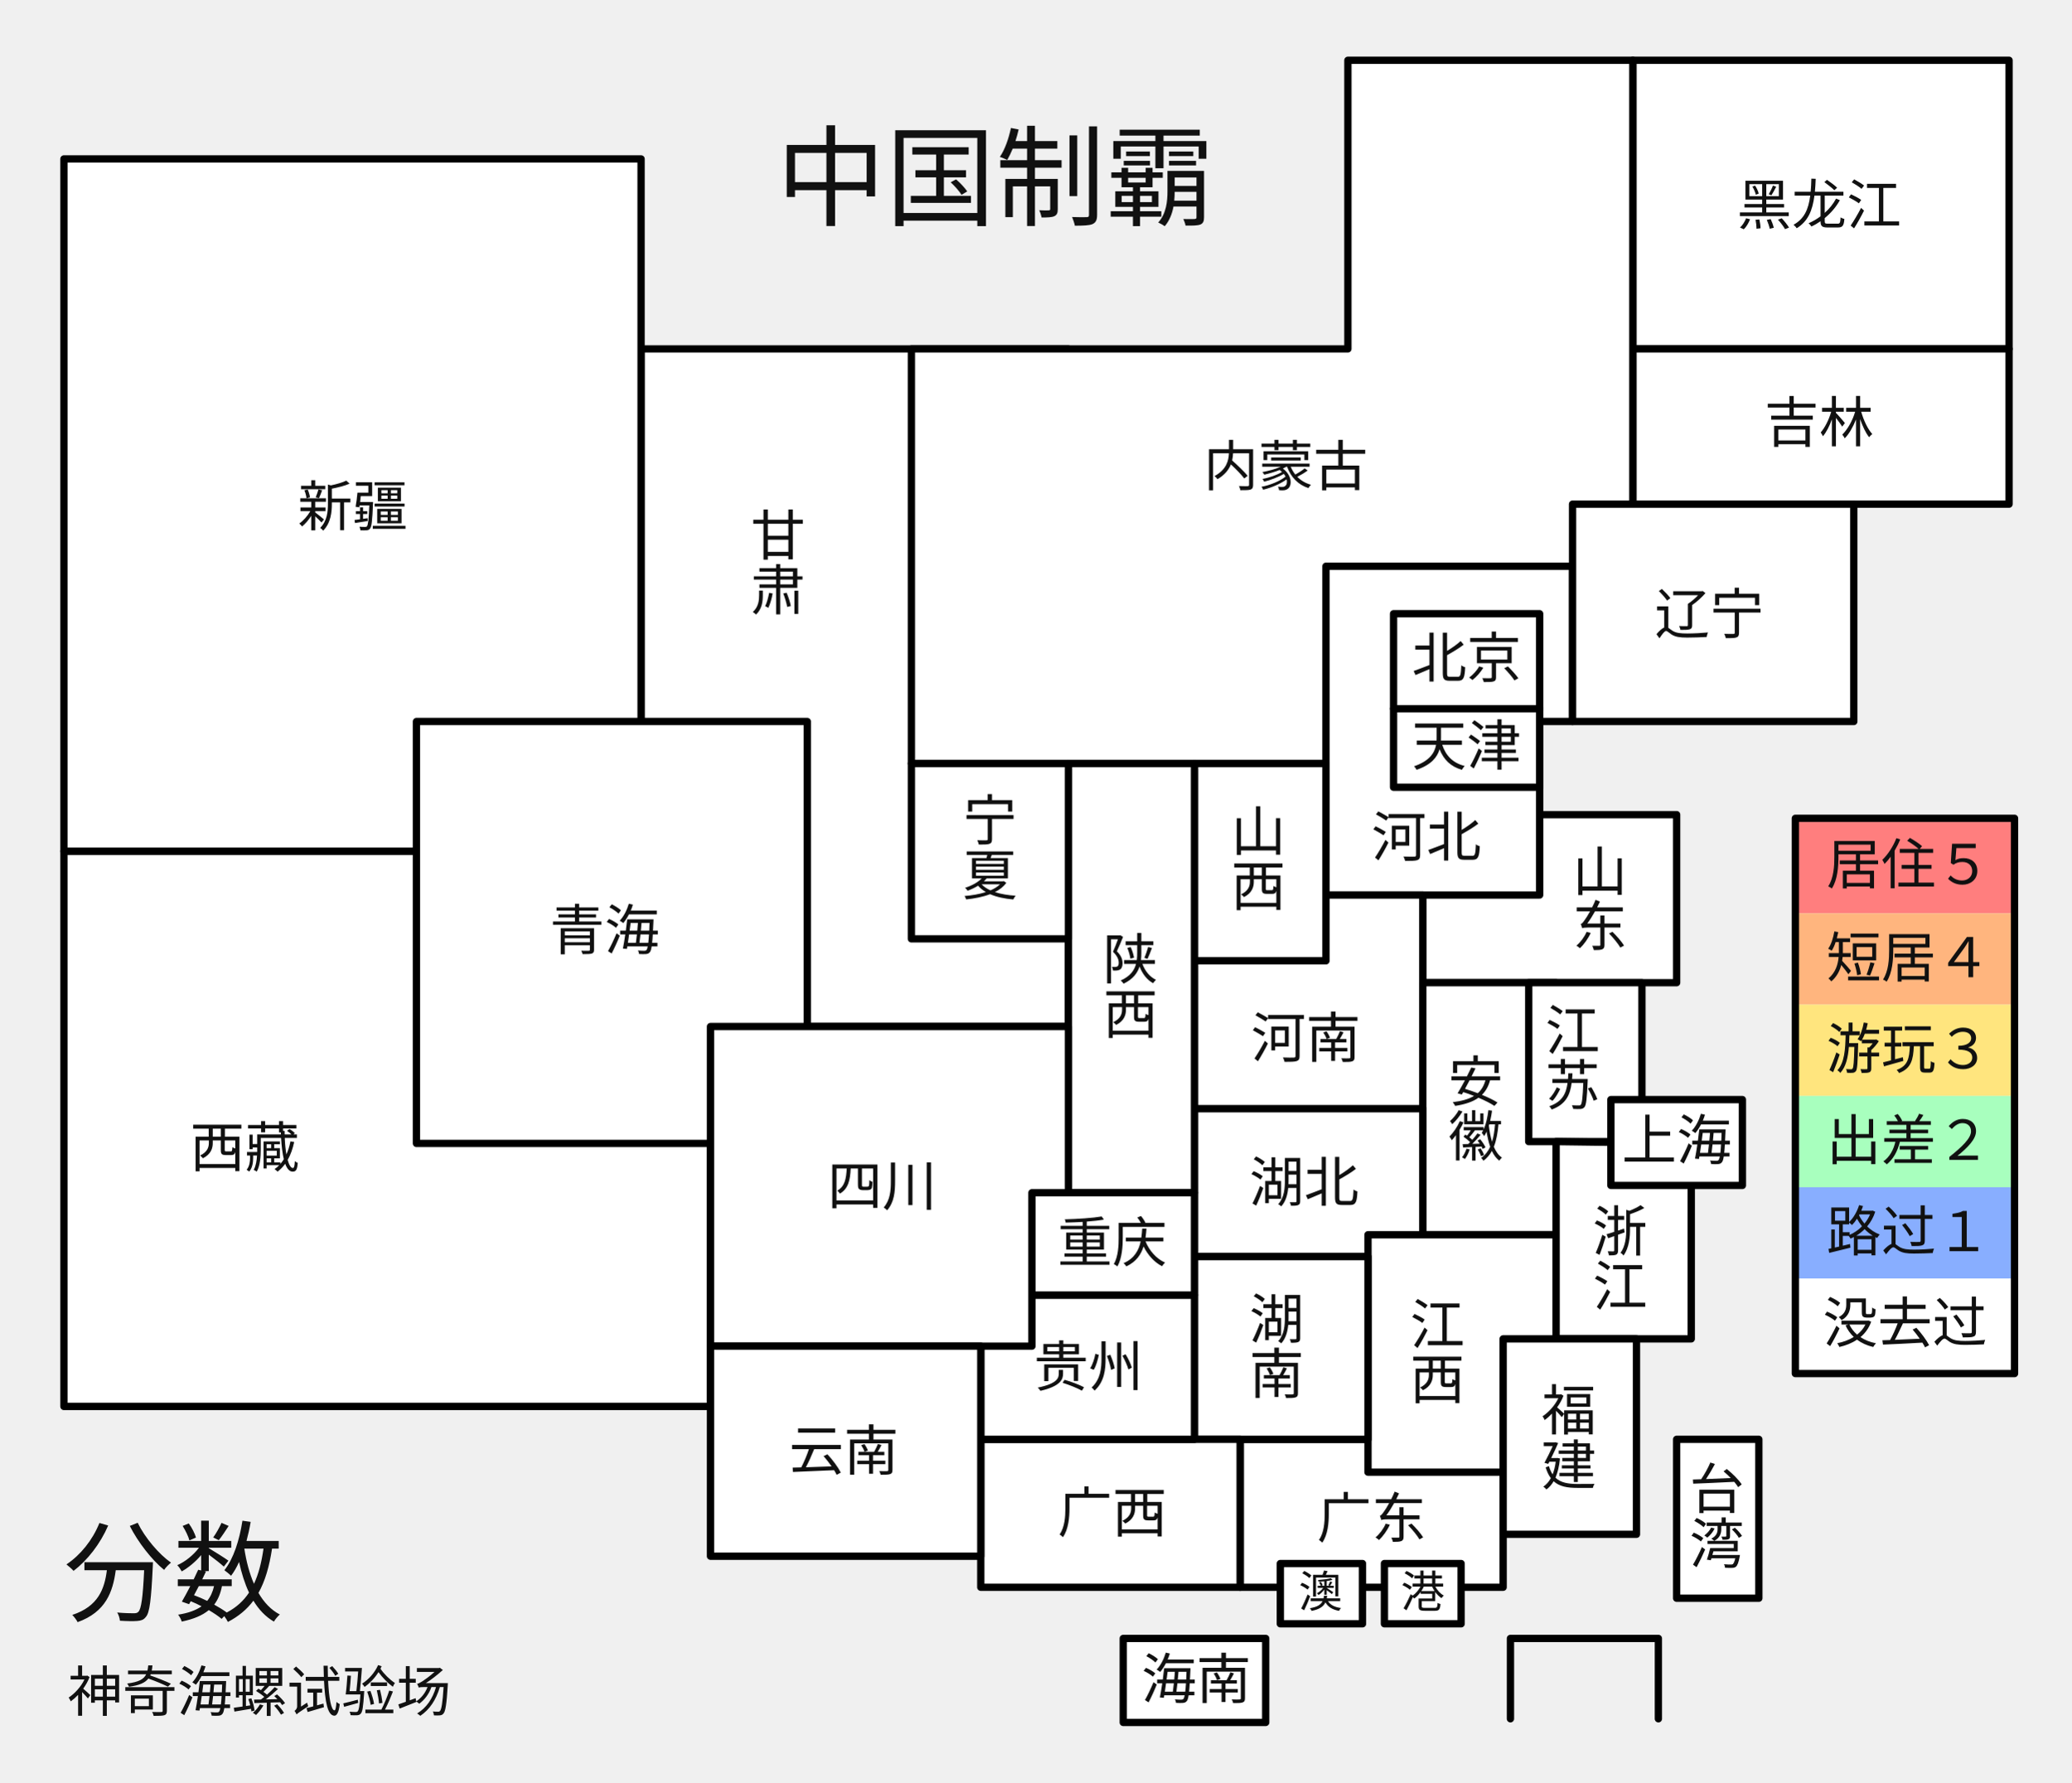
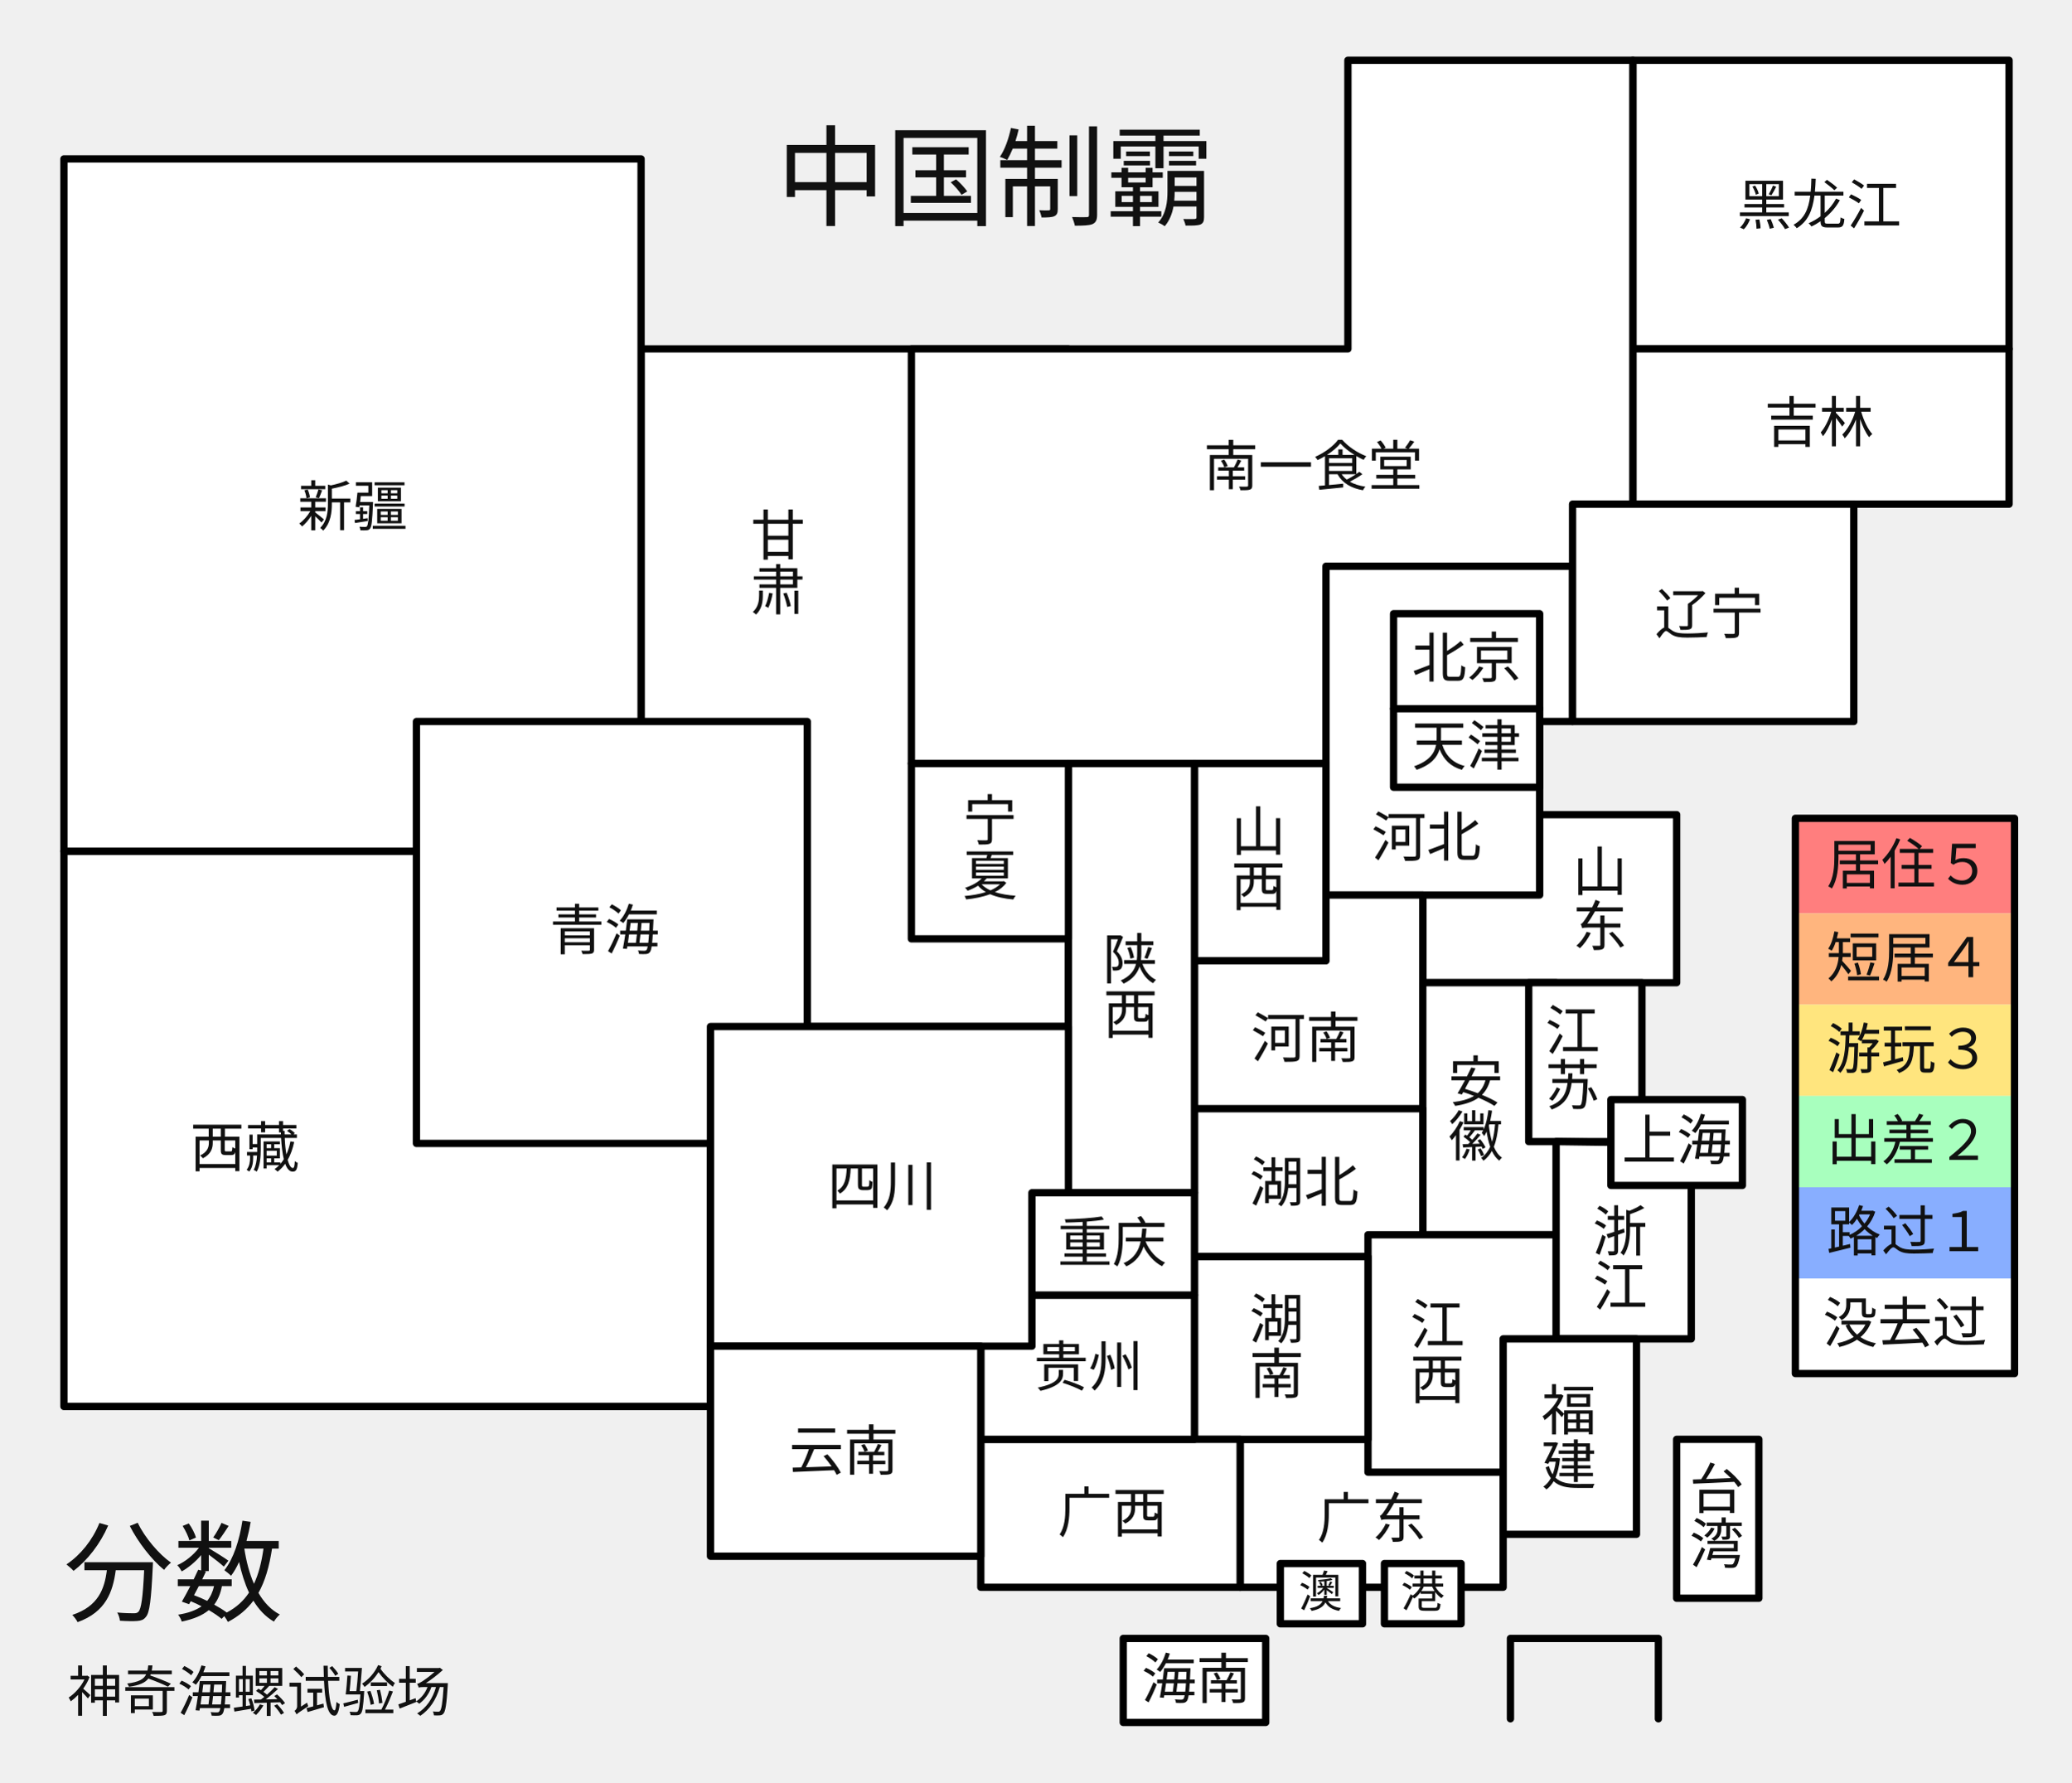
<svg xmlns="http://www.w3.org/2000/svg" viewBox="0 0 1134 976">
  <style />
  <style>
text{
	font-family: 'Tensentype-JiaLiDaYuanJF',sans-serif;
	fill:#111;
	font-size:30px;
}
#标题,
#分数{font-size:60px;}
.fs24{font-size:24px;}
#地区 path,
#曾母暗沙,
.边框{
    fill-rule:evenodd;
    clip-rule:evenodd;
    stroke:#000;
    stroke-width:4;
    stroke-linecap:round;
    stroke-linejoin:round;
}
#地区 path{
    fill:#FFF;
    cursor: pointer;
    pointer-events: auto;
}
#曾母暗沙,
.边框{fill:none;}
#地区 path[level="5"]{fill:#FF7E7E;}
#地区 path[level="4"]{fill:#FFB57E;}
#地区 path[level="3"]{fill:#FFE57E;}
#地区 path[level="2"]{fill:#A8FFBE;}
#地区 path[level="1"]{fill:#88AEFF;}
</style>
  <text x="425" y="119" id="标题">中国制霸</text>
  <g id="地区">
    <path id="黑龙江" d="M1100,33v158H894V33H1100z" />
    <path id="甘肃" d="M585,191v371H351V191H585z" />
    <path id="吉林" d="M894,191v85h206v-85H894z" />
    <path id="内蒙古" d="M894,33H738v158H499v227h227l168-108V33z" />
    <path id="山东" d="M779,446v92h139v-92H779z" />
    <path id="河北" d="M861,310H726v180h117v-95h18V310z" />
    <path id="北京" d="M763 336h80v52H763Z" />
    <path id="天津" d="M763,388h80v43h-80V388z" />
    <path id="西藏" d="M389,770H35V466h354V770z" />
    <path id="新疆" d="M35,466V87h316v379H35z" />
    <path id="河南" d="M779,490H654v117h125V490z" />
    <path id="安徽" d="M852,538h-73v138h73V538z" />
    <path id="山西" d="M654,418v108h72V418H654z" />
    <path id="湖北" d="M779,688v-81H654v81H779z" />
    <path id="青海" d="M442,626V395H228v231H442z" />
    <path id="辽宁" d="M861,276v119h154V276H861z" />
    <path id="广东" d="M823,788H679v81h144V788z" />
    <path id="江苏" d="M899,538v87h-62v-87H899z" />
    <path id="江西" d="M852,806V676H749v130H852z" />
    <path id="浙江" d="M852,625l74,1v107h-74V625z" />
    <path id="福建" d="M823,733v107h73V733H823z" />
    <path id="上海" d="M882 602h72v47H882Z" />
    <path id="陕西" d="M585,653h69V418h-69V653z" />
    <path id="湖南" d="M654,688h95v100h-95V688z" />
    <path id="广西" d="M679,788H537v81h142V788z" />
    <path id="香港" d="M758 856h42v33H758Z" />
    <path id="澳门" d="M701 856h45v33H701Z" />
    <path id="贵州" d="M654,709H537v79h117V709z" />
    <path id="重庆" d="M565 653h89v56H565Z" />
    <path id="四川" d="M565,737v-84h20v-91H389v175H565z" />
    <path id="云南" d="M537,737H389v115h148V737z" />
    <path id="宁夏" d="M585,418h-86v96h86V418z" />
    <path id="台湾" d="M918 788h45v87H918Z" />
    <path id="海南" d="M615 897h78v46H615Z" />
  </g>
  <path id="曾母暗沙" d="M827 941L827 897L908 897L908 941" />
  <g id="地名">
-     <text x="659" y="266">内蒙古</text>
+     <text x="659" y="266">南一食堂</text>
    <text x="951" y="123">黑龙江</text>
    <text x="966" y="242">吉林</text>
    <text x="906" y="347">辽宁</text>
    <text x="773" y="371">北京</text>
    <text x="773" y="419">天津</text>
    <text x="751" y="469">河北</text>
    <text x="861" y="488">山</text>
    <text x="861" y="518">东</text>
    <text x="685" y="579">河南</text>
    <text x="684" y="658">湖北</text>
    <text x="684" y="733">湖</text>
    <text x="684" y="763">南</text>
    <text x="846" y="575">江</text>
    <text x="846" y="605">苏</text>
    <text x="888" y="635">上海</text>
    <text x="872" y="685">浙</text>
    <text x="872" y="715">江</text>
    <text x="844" y="783">福</text>
    <text x="844" y="813">建</text>
    <text x="925" y="826">台</text>
    <text x="925" y="856">湾</text>
    <text x="625" y="930">海南</text>
    <text x="721" y="842">广东</text>
    <text x="772" y="736">江</text>
    <text x="772" y="766">西</text>
    <text x="793" y="603">安</text>
    <text x="793" y="633">徽</text>
    <text x="674" y="466">山</text>
    <text x="674" y="496">西</text>
    <text x="604" y="536">陕</text>
    <text x="604" y="566">西</text>
    <text x="527" y="460">宁</text>
    <text x="527" y="490">夏</text>
    <text x="411" y="304">甘</text>
    <text x="411" y="334">肃</text>
    <text x="301" y="520">青海</text>
    <text x="453" y="660">四川</text>
    <text x="432" y="805">云南</text>
    <text x="579" y="839">广西</text>
    <text x="566" y="759">贵州</text>
    <text x="579" y="691">重庆</text>
    <text x="104" y="639">西藏</text>
    <text x="163" y="288">新疆</text>
    <text x="767" y="880" class="fs24">港</text>
    <text x="711" y="880" class="fs24">澳</text>
  </g>
  <text x="37" y="937">神奇海螺试验场</text>
  <text id="分数" x="35" y="883">分数</text>
  <g id="等级">
    <path fill="#FF7E7E" d="M983 450h120v50H983Z" />
    <path fill="#FFB57E" d="M983 500h120v50H983Z" />
    <path fill="#FFE57E" d="M983 550h120v50H983Z" />
    <path fill="#A8FFBE" d="M983 600h120v50H983Z" />
    <path fill="#88AEFF" d="M983 650h120v50H983Z" />
    <path fill="#FFF" d="M983 700h120v50H983Z" />
    <path class="边框" d="M983 448h120v304H983Z" />
    <text x="1000" y="484">居住５</text>
    <text x="1000" y="535">短居４</text>
    <text x="1000" y="585">游玩３</text>
    <text x="1000" y="635">出差２</text>
    <text x="1000" y="685">路过１</text>
    <text x="998" y="735">没去过</text>
  </g>
</svg>
